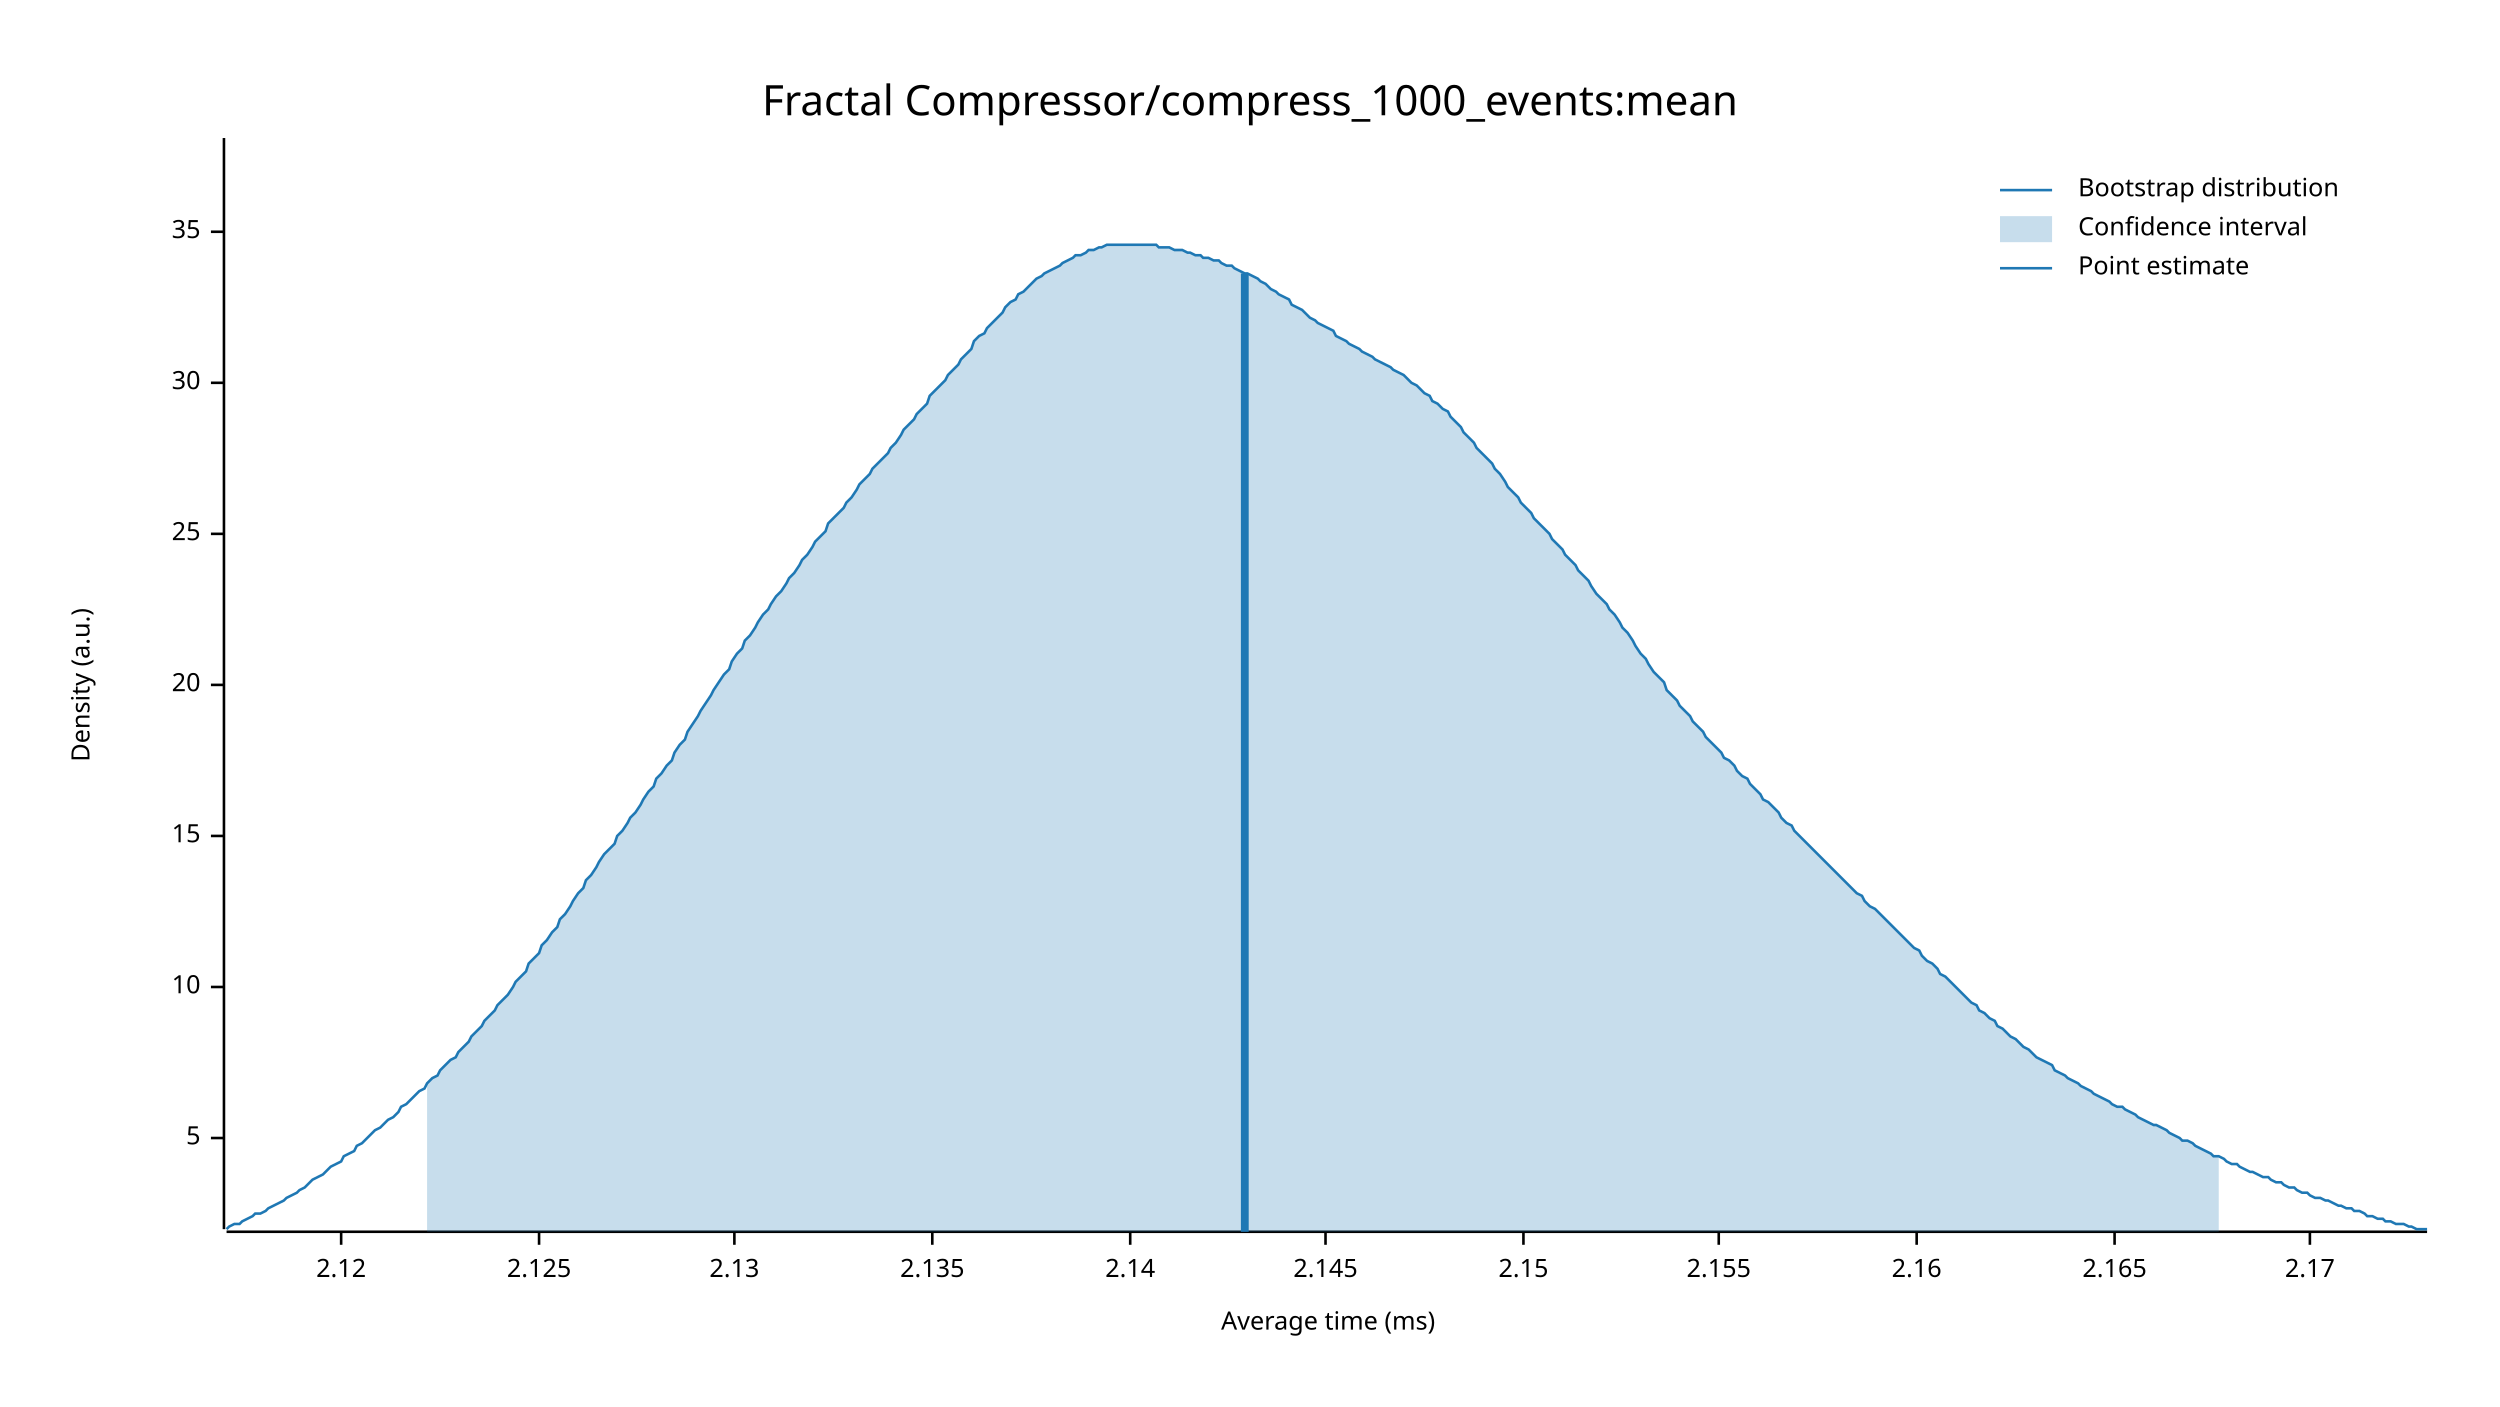
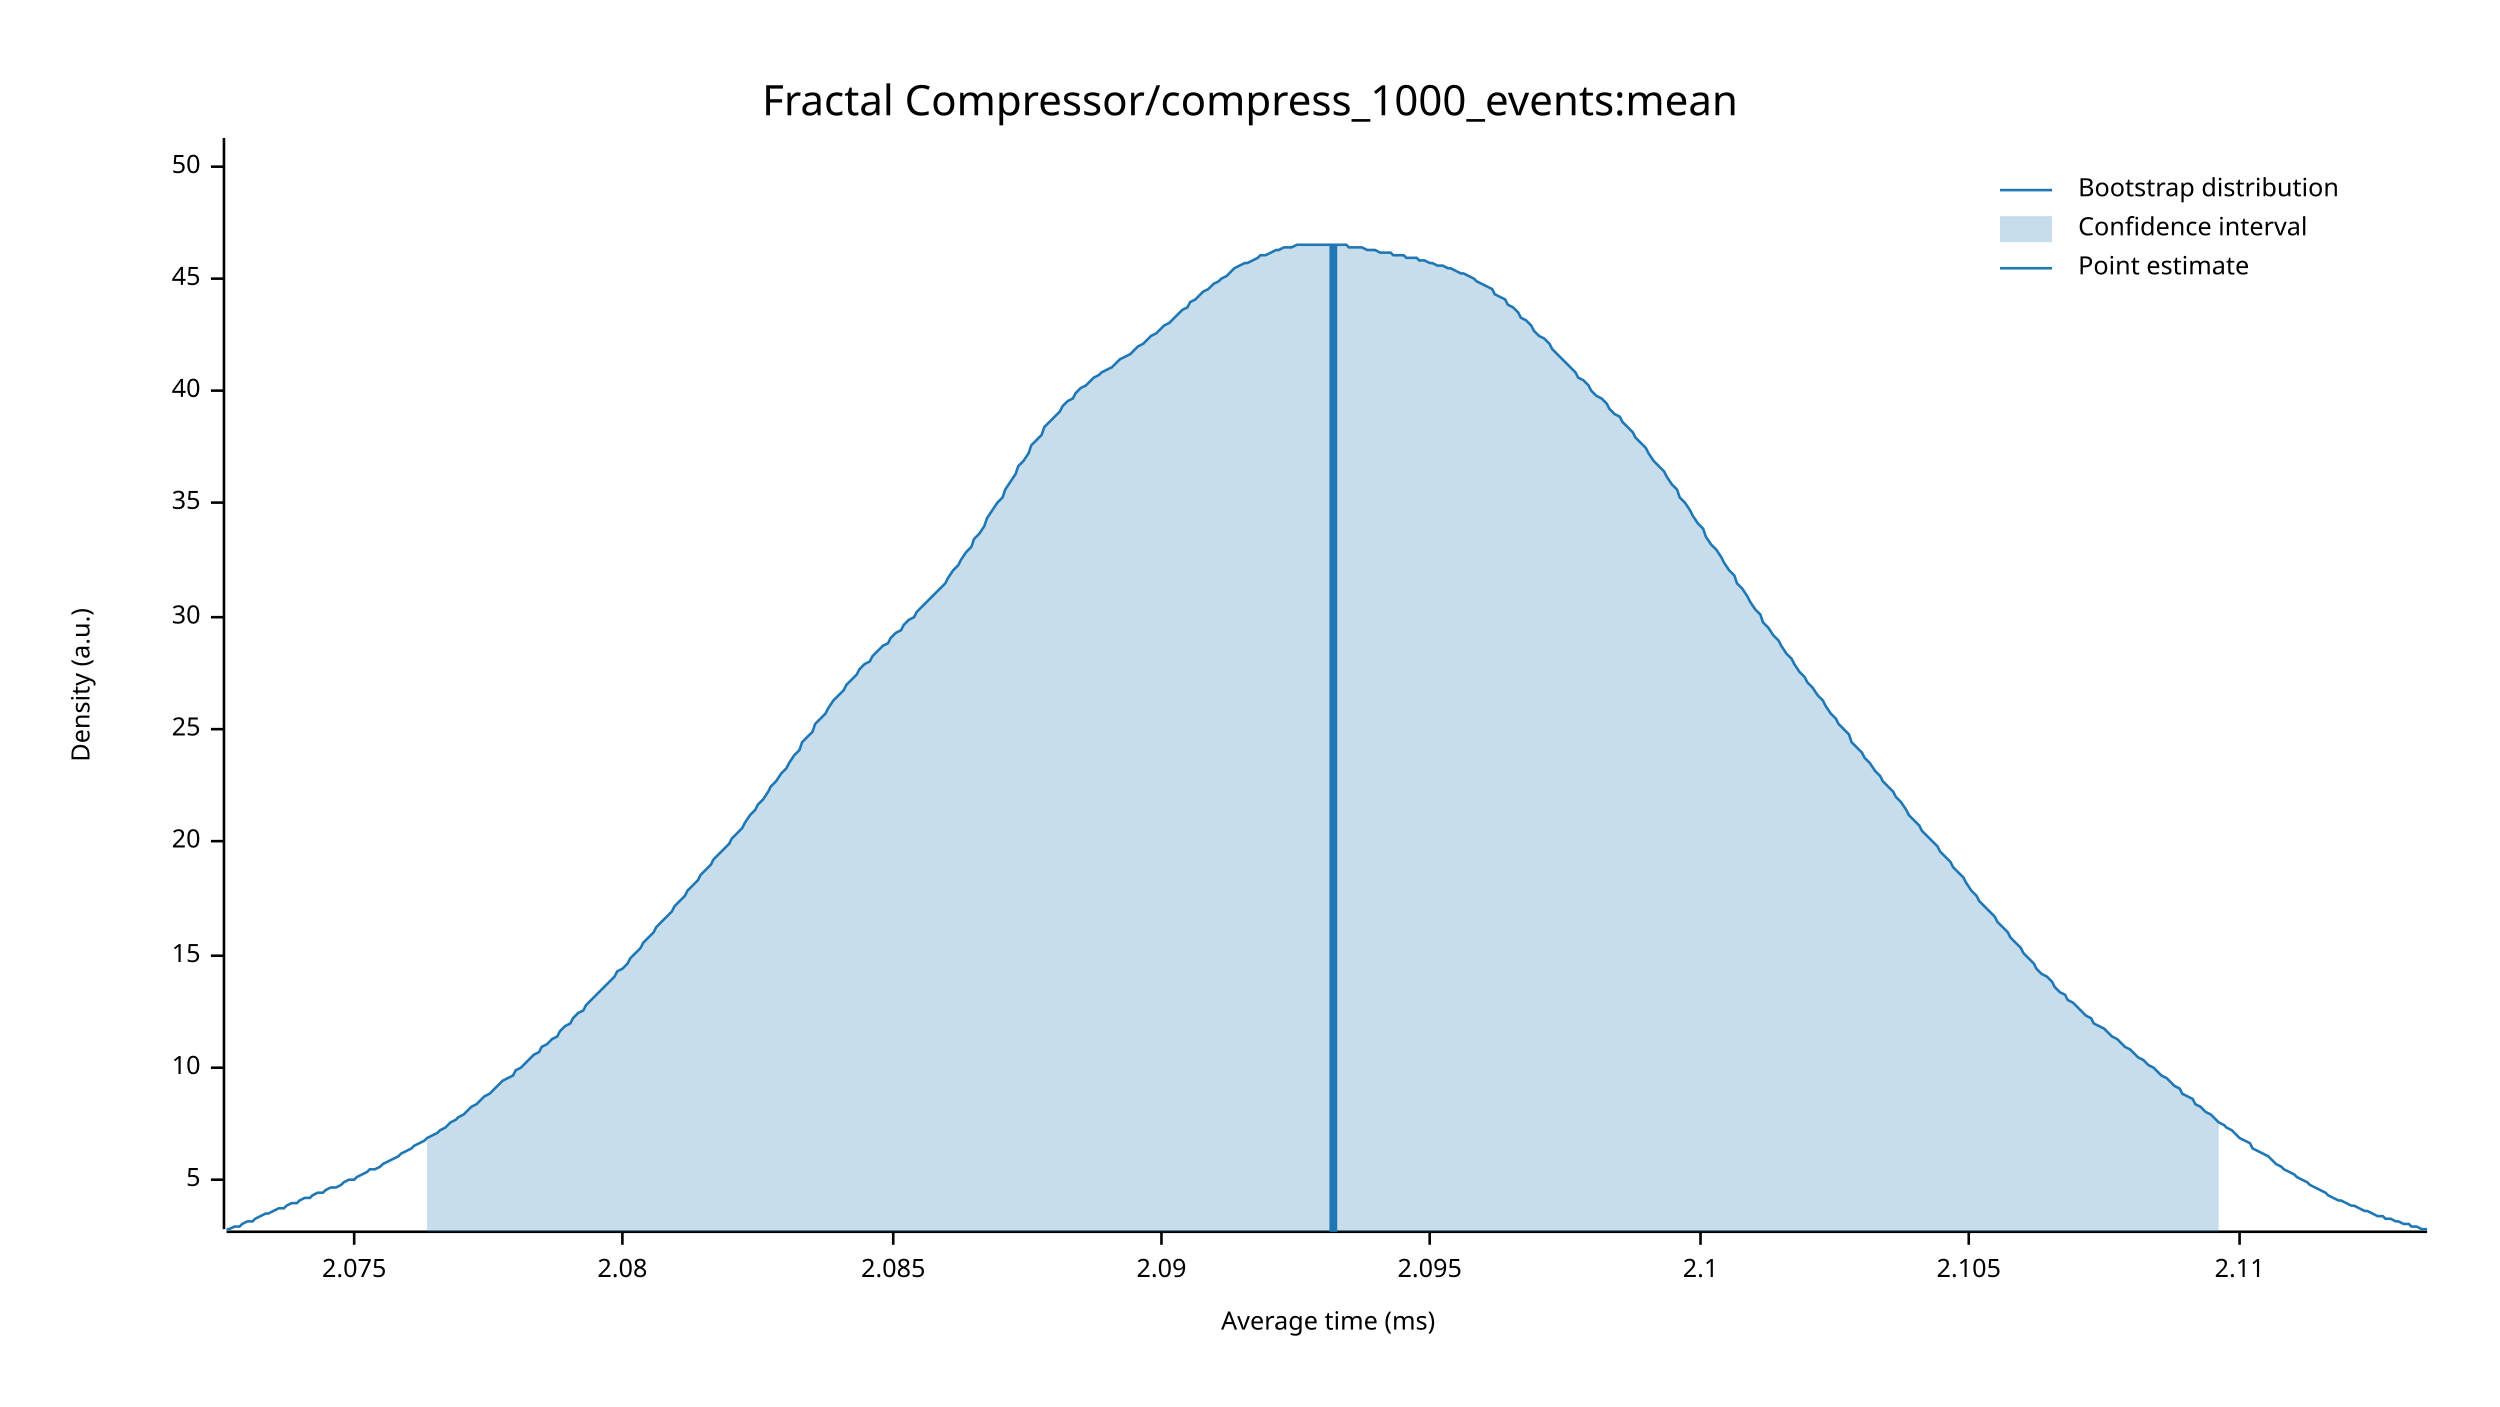
<svg xmlns="http://www.w3.org/2000/svg" width="960" height="540" viewBox="0 0 960 540">
  <text x="480" y="32" dy="0.76em" text-anchor="middle" font-family="sans-serif" font-size="16.129" opacity="1" fill="#000000">
Fractal Compressor/compress_1000_events:mean
</text>
  <text x="27" y="263" dy="0.76em" text-anchor="middle" font-family="sans-serif" font-size="9.677" opacity="1" fill="#000000" transform="rotate(270, 27, 263)">
Density (a.u.)
</text>
  <text x="510" y="513" dy="-0.5ex" text-anchor="middle" font-family="sans-serif" font-size="9.677" opacity="1" fill="#000000">
Average time (ms)
</text>
  <polyline fill="none" opacity="1" stroke="#000000" stroke-width="1" points="86,53 86,472 " />
-   <text x="77" y="437" dy="0.5ex" text-anchor="end" font-family="sans-serif" font-size="9.677" opacity="1" fill="#000000">
+   <text x="77" y="453" dy="0.5ex" text-anchor="end" font-family="sans-serif" font-size="9.677" opacity="1" fill="#000000">
5
</text>
-   <polyline fill="none" opacity="1" stroke="#000000" stroke-width="1" points="81,437 86,437 " />
-   <text x="77" y="379" dy="0.5ex" text-anchor="end" font-family="sans-serif" font-size="9.677" opacity="1" fill="#000000">
+   <polyline fill="none" opacity="1" stroke="#000000" stroke-width="1" points="81,453 86,453 " />
+   <text x="77" y="410" dy="0.5ex" text-anchor="end" font-family="sans-serif" font-size="9.677" opacity="1" fill="#000000">
10
</text>
-   <polyline fill="none" opacity="1" stroke="#000000" stroke-width="1" points="81,379 86,379 " />
-   <text x="77" y="321" dy="0.5ex" text-anchor="end" font-family="sans-serif" font-size="9.677" opacity="1" fill="#000000">
+   <polyline fill="none" opacity="1" stroke="#000000" stroke-width="1" points="81,410 86,410 " />
+   <text x="77" y="367" dy="0.5ex" text-anchor="end" font-family="sans-serif" font-size="9.677" opacity="1" fill="#000000">
15
</text>
-   <polyline fill="none" opacity="1" stroke="#000000" stroke-width="1" points="81,321 86,321 " />
-   <text x="77" y="263" dy="0.5ex" text-anchor="end" font-family="sans-serif" font-size="9.677" opacity="1" fill="#000000">
+   <polyline fill="none" opacity="1" stroke="#000000" stroke-width="1" points="81,367 86,367 " />
+   <text x="77" y="323" dy="0.5ex" text-anchor="end" font-family="sans-serif" font-size="9.677" opacity="1" fill="#000000">
20
</text>
-   <polyline fill="none" opacity="1" stroke="#000000" stroke-width="1" points="81,263 86,263 " />
-   <text x="77" y="205" dy="0.5ex" text-anchor="end" font-family="sans-serif" font-size="9.677" opacity="1" fill="#000000">
+   <polyline fill="none" opacity="1" stroke="#000000" stroke-width="1" points="81,323 86,323 " />
+   <text x="77" y="280" dy="0.5ex" text-anchor="end" font-family="sans-serif" font-size="9.677" opacity="1" fill="#000000">
25
</text>
-   <polyline fill="none" opacity="1" stroke="#000000" stroke-width="1" points="81,205 86,205 " />
-   <text x="77" y="147" dy="0.5ex" text-anchor="end" font-family="sans-serif" font-size="9.677" opacity="1" fill="#000000">
+   <polyline fill="none" opacity="1" stroke="#000000" stroke-width="1" points="81,280 86,280 " />
+   <text x="77" y="237" dy="0.5ex" text-anchor="end" font-family="sans-serif" font-size="9.677" opacity="1" fill="#000000">
30
</text>
-   <polyline fill="none" opacity="1" stroke="#000000" stroke-width="1" points="81,147 86,147 " />
-   <text x="77" y="89" dy="0.5ex" text-anchor="end" font-family="sans-serif" font-size="9.677" opacity="1" fill="#000000">
+   <polyline fill="none" opacity="1" stroke="#000000" stroke-width="1" points="81,237 86,237 " />
+   <text x="77" y="193" dy="0.5ex" text-anchor="end" font-family="sans-serif" font-size="9.677" opacity="1" fill="#000000">
35
</text>
-   <polyline fill="none" opacity="1" stroke="#000000" stroke-width="1" points="81,89 86,89 " />
+   <polyline fill="none" opacity="1" stroke="#000000" stroke-width="1" points="81,193 86,193 " />
+   <text x="77" y="150" dy="0.5ex" text-anchor="end" font-family="sans-serif" font-size="9.677" opacity="1" fill="#000000">
+ 40
+ </text>
+   <polyline fill="none" opacity="1" stroke="#000000" stroke-width="1" points="81,150 86,150 " />
+   <text x="77" y="107" dy="0.5ex" text-anchor="end" font-family="sans-serif" font-size="9.677" opacity="1" fill="#000000">
+ 45
+ </text>
+   <polyline fill="none" opacity="1" stroke="#000000" stroke-width="1" points="81,107 86,107 " />
+   <text x="77" y="64" dy="0.5ex" text-anchor="end" font-family="sans-serif" font-size="9.677" opacity="1" fill="#000000">
+ 50
+ </text>
+   <polyline fill="none" opacity="1" stroke="#000000" stroke-width="1" points="81,64 86,64 " />
  <polyline fill="none" opacity="1" stroke="#000000" stroke-width="1" points="87,473 932,473 " />
-   <text x="131" y="483" dy="0.76em" text-anchor="middle" font-family="sans-serif" font-size="9.677" opacity="1" fill="#000000">
- 2.12
+   <text x="136" y="483" dy="0.76em" text-anchor="middle" font-family="sans-serif" font-size="9.677" opacity="1" fill="#000000">
+ 2.075
</text>
-   <polyline fill="none" opacity="1" stroke="#000000" stroke-width="1" points="131,473 131,478 " />
-   <text x="207" y="483" dy="0.76em" text-anchor="middle" font-family="sans-serif" font-size="9.677" opacity="1" fill="#000000">
- 2.125
+   <polyline fill="none" opacity="1" stroke="#000000" stroke-width="1" points="136,473 136,478 " />
+   <text x="239" y="483" dy="0.76em" text-anchor="middle" font-family="sans-serif" font-size="9.677" opacity="1" fill="#000000">
+ 2.08
</text>
-   <polyline fill="none" opacity="1" stroke="#000000" stroke-width="1" points="207,473 207,478 " />
-   <text x="282" y="483" dy="0.76em" text-anchor="middle" font-family="sans-serif" font-size="9.677" opacity="1" fill="#000000">
- 2.13
+   <polyline fill="none" opacity="1" stroke="#000000" stroke-width="1" points="239,473 239,478 " />
+   <text x="343" y="483" dy="0.76em" text-anchor="middle" font-family="sans-serif" font-size="9.677" opacity="1" fill="#000000">
+ 2.085
</text>
-   <polyline fill="none" opacity="1" stroke="#000000" stroke-width="1" points="282,473 282,478 " />
-   <text x="358" y="483" dy="0.76em" text-anchor="middle" font-family="sans-serif" font-size="9.677" opacity="1" fill="#000000">
- 2.135
+   <polyline fill="none" opacity="1" stroke="#000000" stroke-width="1" points="343,473 343,478 " />
+   <text x="446" y="483" dy="0.76em" text-anchor="middle" font-family="sans-serif" font-size="9.677" opacity="1" fill="#000000">
+ 2.09
</text>
-   <polyline fill="none" opacity="1" stroke="#000000" stroke-width="1" points="358,473 358,478 " />
-   <text x="434" y="483" dy="0.76em" text-anchor="middle" font-family="sans-serif" font-size="9.677" opacity="1" fill="#000000">
- 2.14
+   <polyline fill="none" opacity="1" stroke="#000000" stroke-width="1" points="446,473 446,478 " />
+   <text x="549" y="483" dy="0.76em" text-anchor="middle" font-family="sans-serif" font-size="9.677" opacity="1" fill="#000000">
+ 2.095
</text>
-   <polyline fill="none" opacity="1" stroke="#000000" stroke-width="1" points="434,473 434,478 " />
-   <text x="509" y="483" dy="0.76em" text-anchor="middle" font-family="sans-serif" font-size="9.677" opacity="1" fill="#000000">
- 2.145
+   <polyline fill="none" opacity="1" stroke="#000000" stroke-width="1" points="549,473 549,478 " />
+   <text x="653" y="483" dy="0.76em" text-anchor="middle" font-family="sans-serif" font-size="9.677" opacity="1" fill="#000000">
+ 2.1
</text>
-   <polyline fill="none" opacity="1" stroke="#000000" stroke-width="1" points="509,473 509,478 " />
-   <text x="585" y="483" dy="0.76em" text-anchor="middle" font-family="sans-serif" font-size="9.677" opacity="1" fill="#000000">
- 2.15
+   <polyline fill="none" opacity="1" stroke="#000000" stroke-width="1" points="653,473 653,478 " />
+   <text x="756" y="483" dy="0.76em" text-anchor="middle" font-family="sans-serif" font-size="9.677" opacity="1" fill="#000000">
+ 2.105
</text>
-   <polyline fill="none" opacity="1" stroke="#000000" stroke-width="1" points="585,473 585,478 " />
-   <text x="660" y="483" dy="0.76em" text-anchor="middle" font-family="sans-serif" font-size="9.677" opacity="1" fill="#000000">
- 2.155
+   <polyline fill="none" opacity="1" stroke="#000000" stroke-width="1" points="756,473 756,478 " />
+   <text x="860" y="483" dy="0.76em" text-anchor="middle" font-family="sans-serif" font-size="9.677" opacity="1" fill="#000000">
+ 2.11
</text>
-   <polyline fill="none" opacity="1" stroke="#000000" stroke-width="1" points="660,473 660,478 " />
-   <text x="736" y="483" dy="0.76em" text-anchor="middle" font-family="sans-serif" font-size="9.677" opacity="1" fill="#000000">
- 2.16
- </text>
-   <polyline fill="none" opacity="1" stroke="#000000" stroke-width="1" points="736,473 736,478 " />
-   <text x="812" y="483" dy="0.76em" text-anchor="middle" font-family="sans-serif" font-size="9.677" opacity="1" fill="#000000">
- 2.165
- </text>
-   <polyline fill="none" opacity="1" stroke="#000000" stroke-width="1" points="812,473 812,478 " />
-   <text x="887" y="483" dy="0.76em" text-anchor="middle" font-family="sans-serif" font-size="9.677" opacity="1" fill="#000000">
- 2.17
- </text>
-   <polyline fill="none" opacity="1" stroke="#000000" stroke-width="1" points="887,473 887,478 " />
-   <polyline fill="none" opacity="1" stroke="#1F78B4" stroke-width="1" points="87,472 88,471 90,470 92,470 93,469 95,468 97,467 98,466 100,466 102,465 103,464 105,463 107,462 109,461 110,460 112,459 114,458 115,457 117,456 119,454 120,453 122,452 124,451 125,450 127,448 129,447 131,446 132,444 134,443 136,442 137,440 139,439 141,437 142,436 144,434 146,433 147,432 149,430 151,429 153,427 154,425 156,424 158,422 159,421 161,419 163,418 164,416 166,414 168,413 169,411 171,409 173,407 175,406 176,404 178,402 180,400 181,398 183,396 185,394 186,392 188,390 190,388 191,386 193,384 195,382 197,379 198,377 200,375 202,373 203,370 205,368 207,366 208,363 210,361 212,358 214,356 215,353 217,351 219,348 220,346 222,343 224,341 225,338 227,336 229,333 230,331 232,328 234,326 236,324 237,321 239,319 241,316 242,314 244,312 246,309 247,307 249,304 251,302 252,299 254,297 256,294 258,292 259,289 261,286 263,284 264,281 266,278 268,275 269,273 271,270 273,267 274,265 276,262 278,259 280,257 281,254 283,251 285,249 286,246 288,244 290,241 291,239 293,236 295,234 296,232 298,229 300,227 302,224 303,222 305,220 307,217 308,215 310,213 312,210 313,208 315,206 317,204 318,201 320,199 322,197 324,195 325,193 327,191 329,188 330,186 332,184 334,182 335,180 337,178 339,176 341,174 342,172 344,170 346,167 347,165 349,163 351,161 352,159 354,157 356,155 357,152 359,150 361,148 363,146 364,144 366,142 368,140 369,138 371,136 373,134 374,131 376,129 378,128 379,126 381,124 383,122 385,120 386,118 388,116 390,115 391,113 393,112 395,110 396,109 398,107 400,106 401,105 403,104 405,103 407,102 408,101 410,100 412,99 413,98 415,98 417,97 418,96 420,96 422,95 423,95 425,94 427,94 429,94 430,94 432,94 434,94 435,94 437,94 439,94 440,94 442,94 444,94 445,95 447,95 449,95 451,96 452,96 454,96 456,97 457,97 459,98 461,98 462,99 464,99 466,100 468,100 469,101 471,102 473,102 474,103 476,104 478,105 479,105 481,106 483,107 484,108 486,109 488,111 490,112 491,113 493,114 495,115 496,117 498,118 500,119 501,120 503,122 505,123 506,124 508,125 510,126 512,127 513,129 515,130 517,131 518,132 520,133 522,134 523,135 525,136 527,137 528,138 530,139 532,140 534,141 535,142 537,143 539,144 540,145 542,147 544,148 545,149 547,151 549,152 550,154 552,155 554,157 556,158 557,160 559,162 561,164 562,166 564,168 566,170 567,172 569,174 571,176 573,178 574,180 576,182 578,185 579,187 581,189 583,191 584,193 586,195 588,197 589,199 591,201 593,203 595,205 596,207 598,209 600,211 601,213 603,215 605,217 606,219 608,221 610,223 611,225 613,228 615,230 617,232 618,234 620,236 622,239 623,241 625,243 627,246 628,248 630,251 632,253 633,255 635,258 637,260 639,262 640,265 642,267 644,269 645,271 647,273 649,275 650,277 652,279 654,281 655,283 657,285 659,287 661,289 662,291 664,292 666,294 667,296 669,298 671,299 672,301 674,303 676,305 677,307 679,308 681,310 683,312 684,314 686,316 688,317 689,319 691,321 693,323 694,324 696,326 698,328 700,330 701,331 703,333 705,335 706,336 708,338 710,340 711,341 713,343 715,344 716,346 718,348 720,349 722,351 723,352 725,354 727,356 728,357 730,359 732,361 733,362 735,364 737,365 738,367 740,369 742,370 744,372 745,374 747,375 749,377 750,378 752,380 754,382 755,383 757,385 759,386 760,388 762,389 764,391 766,392 767,394 769,395 771,397 772,398 774,399 776,401 777,402 779,403 781,405 782,406 784,407 786,408 788,409 789,411 791,412 793,413 794,414 796,415 798,416 799,417 801,418 803,419 804,420 806,421 808,422 810,423 811,424 813,425 815,425 816,426 818,427 820,428 821,429 823,430 825,431 827,432 828,432 830,433 832,434 833,435 835,436 837,437 838,438 840,438 842,439 843,440 845,441 847,442 849,443 850,444 852,444 854,445 855,446 857,447 859,447 860,448 862,449 864,450 865,450 867,451 869,452 871,452 872,453 874,454 876,454 877,455 879,456 881,456 882,457 884,458 886,458 887,459 889,460 891,460 893,461 894,461 896,462 898,463 899,463 901,464 903,464 904,465 906,465 908,466 909,467 911,467 913,468 915,468 916,469 918,469 920,470 921,470 923,470 925,471 926,471 928,472 930,472 932,472 " />
-   <polygon opacity="0.25" fill="#1F78B4" points="164,416 166,414 168,413 169,411 171,409 173,407 175,406 176,404 178,402 180,400 181,398 183,396 185,394 186,392 188,390 190,388 191,386 193,384 195,382 197,379 198,377 200,375 202,373 203,370 205,368 207,366 208,363 210,361 212,358 214,356 215,353 217,351 219,348 220,346 222,343 224,341 225,338 227,336 229,333 230,331 232,328 234,326 236,324 237,321 239,319 241,316 242,314 244,312 246,309 247,307 249,304 251,302 252,299 254,297 256,294 258,292 259,289 261,286 263,284 264,281 266,278 268,275 269,273 271,270 273,267 274,265 276,262 278,259 280,257 281,254 283,251 285,249 286,246 288,244 290,241 291,239 293,236 295,234 296,232 298,229 300,227 302,224 303,222 305,220 307,217 308,215 310,213 312,210 313,208 315,206 317,204 318,201 320,199 322,197 324,195 325,193 327,191 329,188 330,186 332,184 334,182 335,180 337,178 339,176 341,174 342,172 344,170 346,167 347,165 349,163 351,161 352,159 354,157 356,155 357,152 359,150 361,148 363,146 364,144 366,142 368,140 369,138 371,136 373,134 374,131 376,129 378,128 379,126 381,124 383,122 385,120 386,118 388,116 390,115 391,113 393,112 395,110 396,109 398,107 400,106 401,105 403,104 405,103 407,102 408,101 410,100 412,99 413,98 415,98 417,97 418,96 420,96 422,95 423,95 425,94 427,94 429,94 430,94 432,94 434,94 435,94 437,94 439,94 440,94 442,94 444,94 445,95 447,95 449,95 451,96 452,96 454,96 456,97 457,97 459,98 461,98 462,99 464,99 466,100 468,100 469,101 471,102 473,102 474,103 476,104 478,105 479,105 481,106 483,107 484,108 486,109 488,111 490,112 491,113 493,114 495,115 496,117 498,118 500,119 501,120 503,122 505,123 506,124 508,125 510,126 512,127 513,129 515,130 517,131 518,132 520,133 522,134 523,135 525,136 527,137 528,138 530,139 532,140 534,141 535,142 537,143 539,144 540,145 542,147 544,148 545,149 547,151 549,152 550,154 552,155 554,157 556,158 557,160 559,162 561,164 562,166 564,168 566,170 567,172 569,174 571,176 573,178 574,180 576,182 578,185 579,187 581,189 583,191 584,193 586,195 588,197 589,199 591,201 593,203 595,205 596,207 598,209 600,211 601,213 603,215 605,217 606,219 608,221 610,223 611,225 613,228 615,230 617,232 618,234 620,236 622,239 623,241 625,243 627,246 628,248 630,251 632,253 633,255 635,258 637,260 639,262 640,265 642,267 644,269 645,271 647,273 649,275 650,277 652,279 654,281 655,283 657,285 659,287 661,289 662,291 664,292 666,294 667,296 669,298 671,299 672,301 674,303 676,305 677,307 679,308 681,310 683,312 684,314 686,316 688,317 689,319 691,321 693,323 694,324 696,326 698,328 700,330 701,331 703,333 705,335 706,336 708,338 710,340 711,341 713,343 715,344 716,346 718,348 720,349 722,351 723,352 725,354 727,356 728,357 730,359 732,361 733,362 735,364 737,365 738,367 740,369 742,370 744,372 745,374 747,375 749,377 750,378 752,380 754,382 755,383 757,385 759,386 760,388 762,389 764,391 766,392 767,394 769,395 771,397 772,398 774,399 776,401 777,402 779,403 781,405 782,406 784,407 786,408 788,409 789,411 791,412 793,413 794,414 796,415 798,416 799,417 801,418 803,419 804,420 806,421 808,422 810,423 811,424 813,425 815,425 816,426 818,427 820,428 821,429 823,430 825,431 827,432 828,432 830,433 832,434 833,435 835,436 837,437 838,438 840,438 842,439 843,440 845,441 847,442 849,443 850,444 852,444 852,473 164,473 " />
-   <polyline fill="none" opacity="1" stroke="#1F78B4" stroke-width="3" points="478,473 478,105 " />
+   <polyline fill="none" opacity="1" stroke="#000000" stroke-width="1" points="860,473 860,478 " />
+   <polyline fill="none" opacity="1" stroke="#1F78B4" stroke-width="1" points="87,472 88,472 90,471 92,471 93,470 95,469 97,469 98,468 100,467 102,466 103,466 105,465 107,464 109,464 110,463 112,462 114,462 115,461 117,460 119,460 120,459 122,458 124,458 125,457 127,456 129,456 131,455 132,454 134,453 136,453 137,452 139,451 141,450 142,449 144,449 146,448 147,447 149,446 151,445 153,444 154,443 156,442 158,441 159,440 161,439 163,438 164,437 166,436 168,435 169,434 171,433 173,431 175,430 176,429 178,428 180,426 181,425 183,424 185,422 186,421 188,420 190,418 191,417 193,415 195,414 197,413 198,411 200,410 202,408 203,407 205,405 207,404 208,402 210,401 212,399 214,398 215,396 217,394 219,393 220,391 222,389 224,388 225,386 227,384 229,382 230,381 232,379 234,377 236,375 237,373 239,372 241,370 242,368 244,366 246,364 247,362 249,360 251,358 252,356 254,354 256,352 258,350 259,348 261,346 263,344 264,342 266,340 268,338 269,336 271,334 273,332 274,330 276,328 278,326 280,324 281,322 283,320 285,318 286,316 288,313 290,311 291,309 293,307 295,304 296,302 298,300 300,297 302,295 303,293 305,290 307,288 308,285 310,283 312,281 313,278 315,276 317,274 318,272 320,269 322,267 324,265 325,263 327,261 329,259 330,257 332,255 334,254 335,252 337,250 339,248 341,247 342,245 344,243 346,242 347,240 349,238 351,237 352,235 354,233 356,231 357,230 359,228 361,226 363,224 364,222 366,219 368,217 369,215 371,212 373,210 374,207 376,205 378,202 379,199 381,196 383,193 385,191 386,188 388,185 390,182 391,179 393,177 395,174 396,171 398,169 400,167 401,164 403,162 405,160 407,158 408,156 410,154 412,153 413,151 415,149 417,148 418,147 420,145 422,144 423,143 425,142 427,141 429,139 430,138 432,137 434,136 435,135 437,133 439,132 440,131 442,129 444,128 445,127 447,125 449,124 451,122 452,121 454,119 456,118 457,116 459,115 461,113 462,112 464,111 466,109 468,108 469,107 471,106 473,104 474,103 476,102 478,101 479,101 481,100 483,99 484,98 486,98 488,97 490,96 491,96 493,95 495,95 496,95 498,94 500,94 501,94 503,94 505,94 506,94 508,94 510,94 512,94 513,94 515,94 517,94 518,95 520,95 522,95 523,95 525,96 527,96 528,96 530,97 532,97 534,97 535,98 537,98 539,98 540,99 542,99 544,99 545,100 547,100 549,101 550,101 552,102 554,102 556,103 557,103 559,104 561,105 562,105 564,106 566,107 567,108 569,109 571,110 573,111 574,113 576,114 578,115 579,117 581,118 583,120 584,122 586,123 588,125 589,127 591,129 593,130 595,132 596,134 598,136 600,138 601,139 603,141 605,143 606,145 608,146 610,148 611,150 613,152 615,153 617,155 618,157 620,159 622,160 623,162 625,164 627,166 628,168 630,170 632,172 633,174 635,177 637,179 639,181 640,183 642,186 644,188 645,191 647,193 649,196 650,198 652,201 654,203 655,206 657,209 659,211 661,214 662,216 664,219 666,221 667,224 669,226 671,229 672,231 674,234 676,236 677,239 679,241 681,244 683,246 684,248 686,251 688,253 689,255 691,258 693,260 694,262 696,264 698,267 700,269 701,271 703,274 705,276 706,278 708,280 710,282 711,285 713,287 715,289 716,291 718,293 720,296 722,298 723,300 725,302 727,304 728,306 730,308 732,311 733,313 735,315 737,317 738,319 740,321 742,323 744,325 745,327 747,329 749,331 750,333 752,335 754,337 755,339 757,342 759,344 760,346 762,348 764,350 766,352 767,354 769,356 771,358 772,360 774,362 776,364 777,366 779,368 781,370 782,372 784,374 786,375 788,377 789,379 791,381 793,382 794,384 796,385 798,387 799,388 801,390 803,391 804,393 806,394 808,395 810,397 811,398 813,399 815,401 816,402 818,403 820,405 821,406 823,407 825,409 827,410 828,411 830,413 832,414 833,415 835,417 837,418 838,420 840,421 842,422 843,424 845,425 847,427 849,428 850,429 852,431 854,432 855,433 857,434 859,436 860,437 862,438 864,439 865,441 867,442 869,443 871,444 872,445 874,447 876,448 877,449 879,450 881,451 882,452 884,453 886,454 887,455 889,456 891,457 893,458 894,459 896,460 898,461 899,461 901,462 903,463 904,463 906,464 908,465 909,465 911,466 913,467 915,467 916,468 918,468 920,469 921,469 923,470 925,470 926,471 928,471 930,472 932,472 " />
+   <polygon opacity="0.25" fill="#1F78B4" points="164,437 166,436 168,435 169,434 171,433 173,431 175,430 176,429 178,428 180,426 181,425 183,424 185,422 186,421 188,420 190,418 191,417 193,415 195,414 197,413 198,411 200,410 202,408 203,407 205,405 207,404 208,402 210,401 212,399 214,398 215,396 217,394 219,393 220,391 222,389 224,388 225,386 227,384 229,382 230,381 232,379 234,377 236,375 237,373 239,372 241,370 242,368 244,366 246,364 247,362 249,360 251,358 252,356 254,354 256,352 258,350 259,348 261,346 263,344 264,342 266,340 268,338 269,336 271,334 273,332 274,330 276,328 278,326 280,324 281,322 283,320 285,318 286,316 288,313 290,311 291,309 293,307 295,304 296,302 298,300 300,297 302,295 303,293 305,290 307,288 308,285 310,283 312,281 313,278 315,276 317,274 318,272 320,269 322,267 324,265 325,263 327,261 329,259 330,257 332,255 334,254 335,252 337,250 339,248 341,247 342,245 344,243 346,242 347,240 349,238 351,237 352,235 354,233 356,231 357,230 359,228 361,226 363,224 364,222 366,219 368,217 369,215 371,212 373,210 374,207 376,205 378,202 379,199 381,196 383,193 385,191 386,188 388,185 390,182 391,179 393,177 395,174 396,171 398,169 400,167 401,164 403,162 405,160 407,158 408,156 410,154 412,153 413,151 415,149 417,148 418,147 420,145 422,144 423,143 425,142 427,141 429,139 430,138 432,137 434,136 435,135 437,133 439,132 440,131 442,129 444,128 445,127 447,125 449,124 451,122 452,121 454,119 456,118 457,116 459,115 461,113 462,112 464,111 466,109 468,108 469,107 471,106 473,104 474,103 476,102 478,101 479,101 481,100 483,99 484,98 486,98 488,97 490,96 491,96 493,95 495,95 496,95 498,94 500,94 501,94 503,94 505,94 506,94 508,94 510,94 512,94 513,94 515,94 517,94 518,95 520,95 522,95 523,95 525,96 527,96 528,96 530,97 532,97 534,97 535,98 537,98 539,98 540,99 542,99 544,99 545,100 547,100 549,101 550,101 552,102 554,102 556,103 557,103 559,104 561,105 562,105 564,106 566,107 567,108 569,109 571,110 573,111 574,113 576,114 578,115 579,117 581,118 583,120 584,122 586,123 588,125 589,127 591,129 593,130 595,132 596,134 598,136 600,138 601,139 603,141 605,143 606,145 608,146 610,148 611,150 613,152 615,153 617,155 618,157 620,159 622,160 623,162 625,164 627,166 628,168 630,170 632,172 633,174 635,177 637,179 639,181 640,183 642,186 644,188 645,191 647,193 649,196 650,198 652,201 654,203 655,206 657,209 659,211 661,214 662,216 664,219 666,221 667,224 669,226 671,229 672,231 674,234 676,236 677,239 679,241 681,244 683,246 684,248 686,251 688,253 689,255 691,258 693,260 694,262 696,264 698,267 700,269 701,271 703,274 705,276 706,278 708,280 710,282 711,285 713,287 715,289 716,291 718,293 720,296 722,298 723,300 725,302 727,304 728,306 730,308 732,311 733,313 735,315 737,317 738,319 740,321 742,323 744,325 745,327 747,329 749,331 750,333 752,335 754,337 755,339 757,342 759,344 760,346 762,348 764,350 766,352 767,354 769,356 771,358 772,360 774,362 776,364 777,366 779,368 781,370 782,372 784,374 786,375 788,377 789,379 791,381 793,382 794,384 796,385 798,387 799,388 801,390 803,391 804,393 806,394 808,395 810,397 811,398 813,399 815,401 816,402 818,403 820,405 821,406 823,407 825,409 827,410 828,411 830,413 832,414 833,415 835,417 837,418 838,420 840,421 842,422 843,424 845,425 847,427 849,428 850,429 852,431 852,473 164,473 " />
+   <polyline fill="none" opacity="1" stroke="#1F78B4" stroke-width="3" points="512,473 512,94 " />
  <text x="798" y="68" dy="0.76em" text-anchor="start" font-family="sans-serif" font-size="9.677" opacity="1" fill="#000000">
Bootstrap distribution
</text>
  <text x="798" y="83" dy="0.76em" text-anchor="start" font-family="sans-serif" font-size="9.677" opacity="1" fill="#000000">
Confidence interval
</text>
  <text x="798" y="98" dy="0.76em" text-anchor="start" font-family="sans-serif" font-size="9.677" opacity="1" fill="#000000">
Point estimate
</text>
  <polyline fill="none" opacity="1" stroke="#1F78B4" stroke-width="1" points="768,73 788,73 " />
  <rect x="768" y="83" width="20" height="10" opacity="0.25" fill="#1F78B4" stroke="none" />
  <polyline fill="none" opacity="1" stroke="#1F78B4" stroke-width="1" points="768,103 788,103 " />
</svg>
